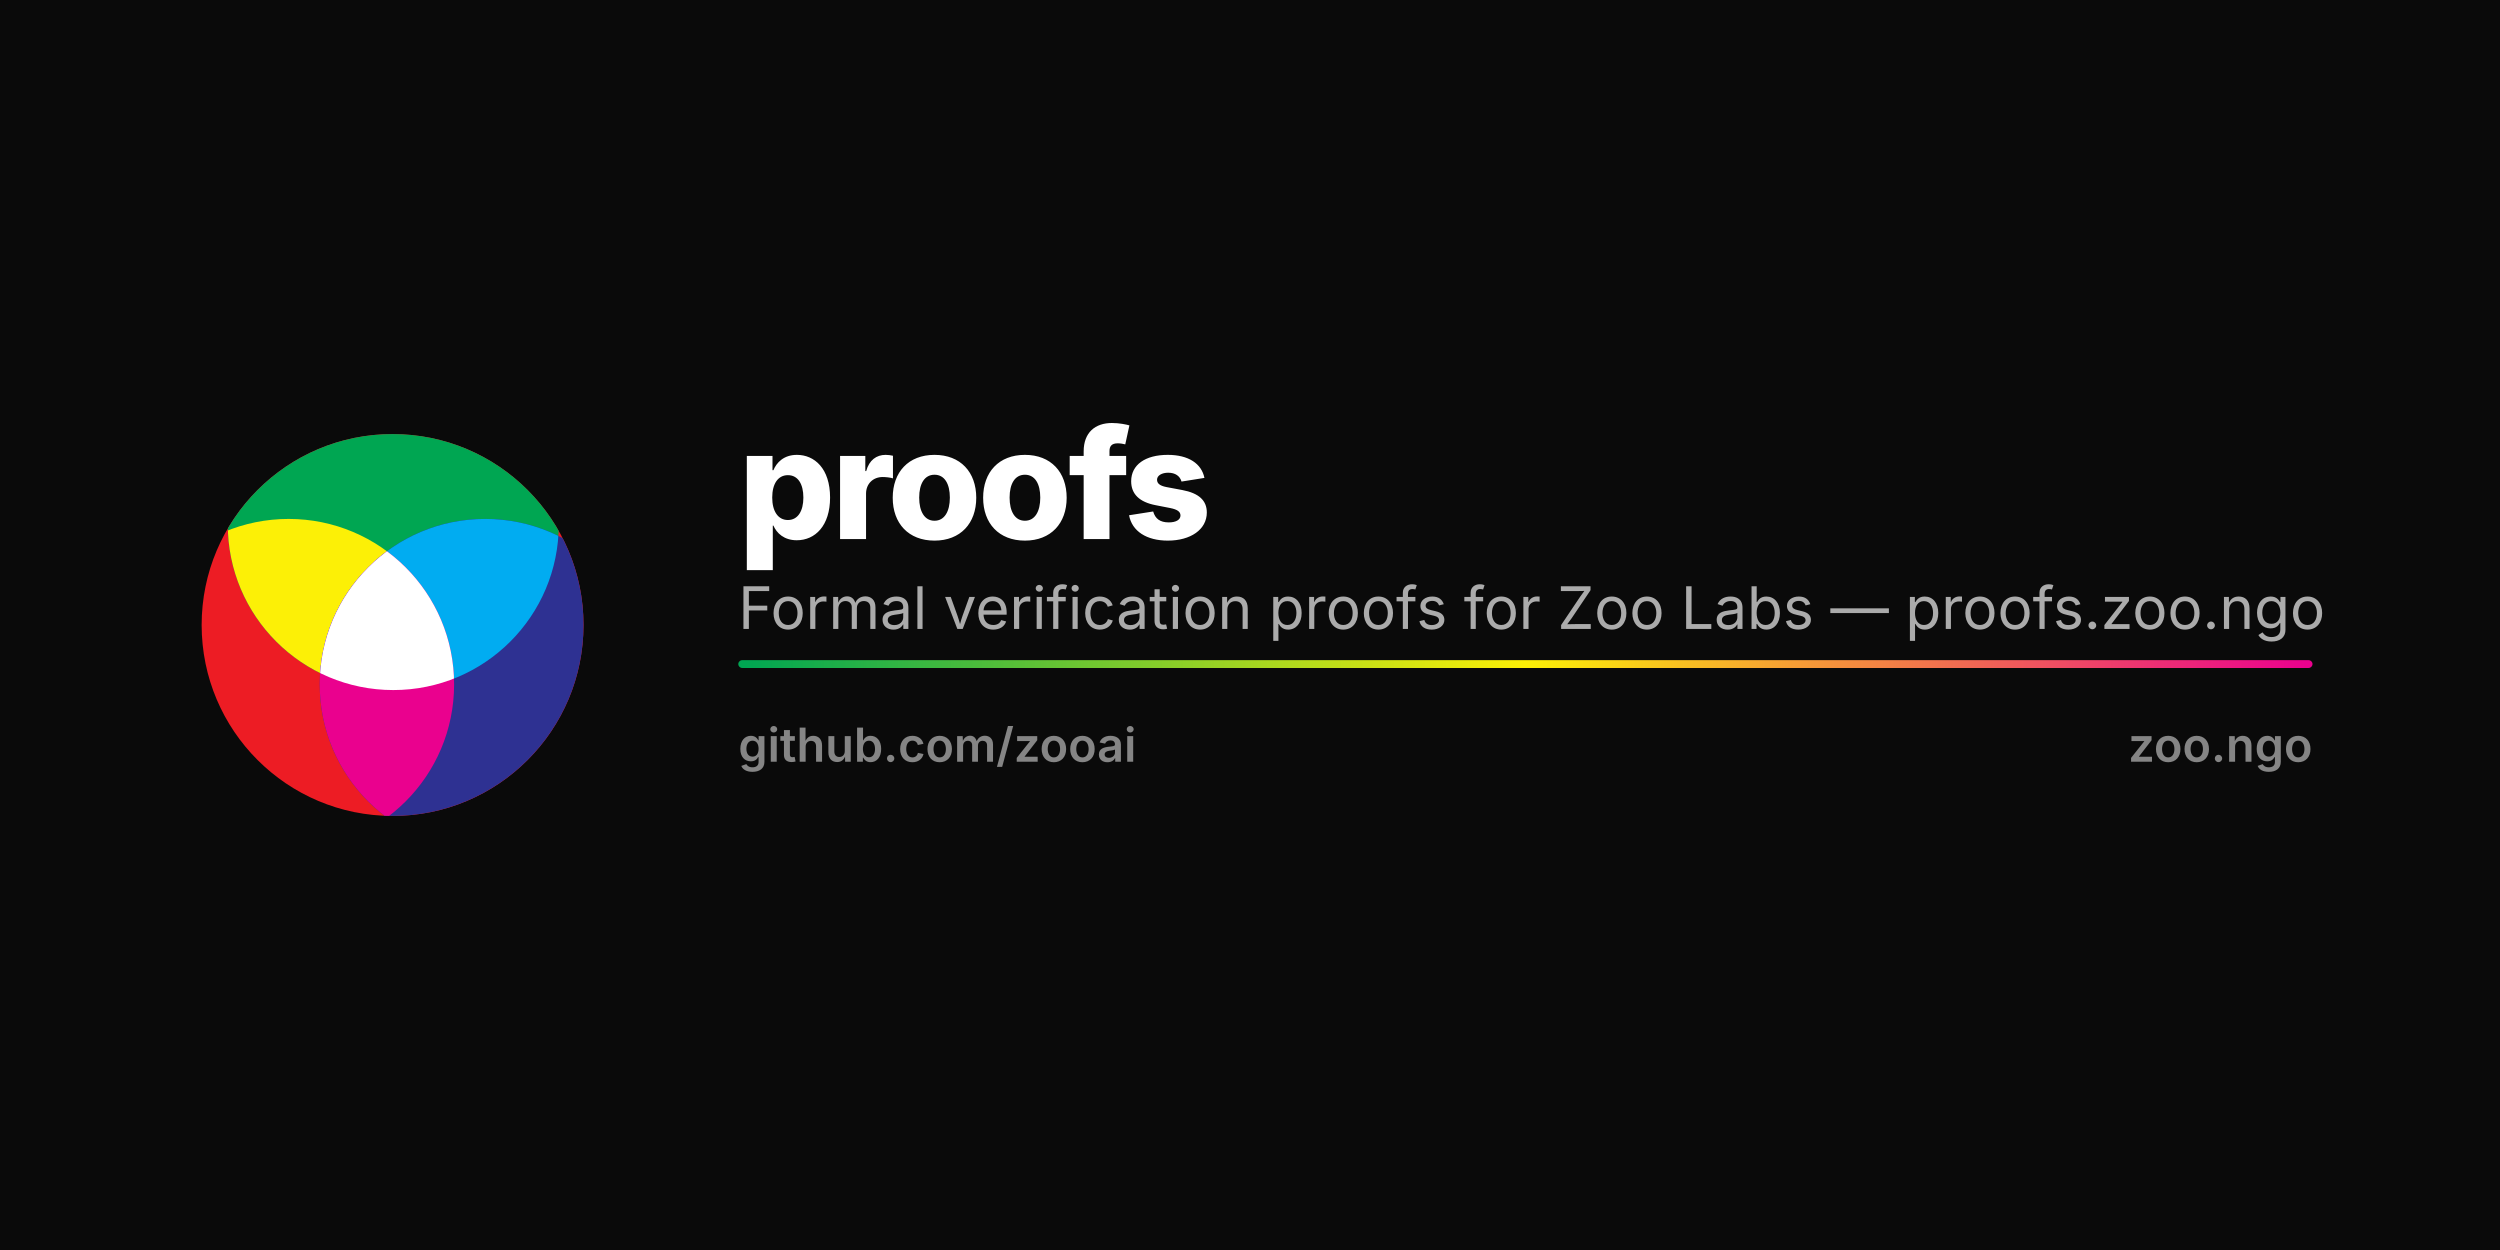
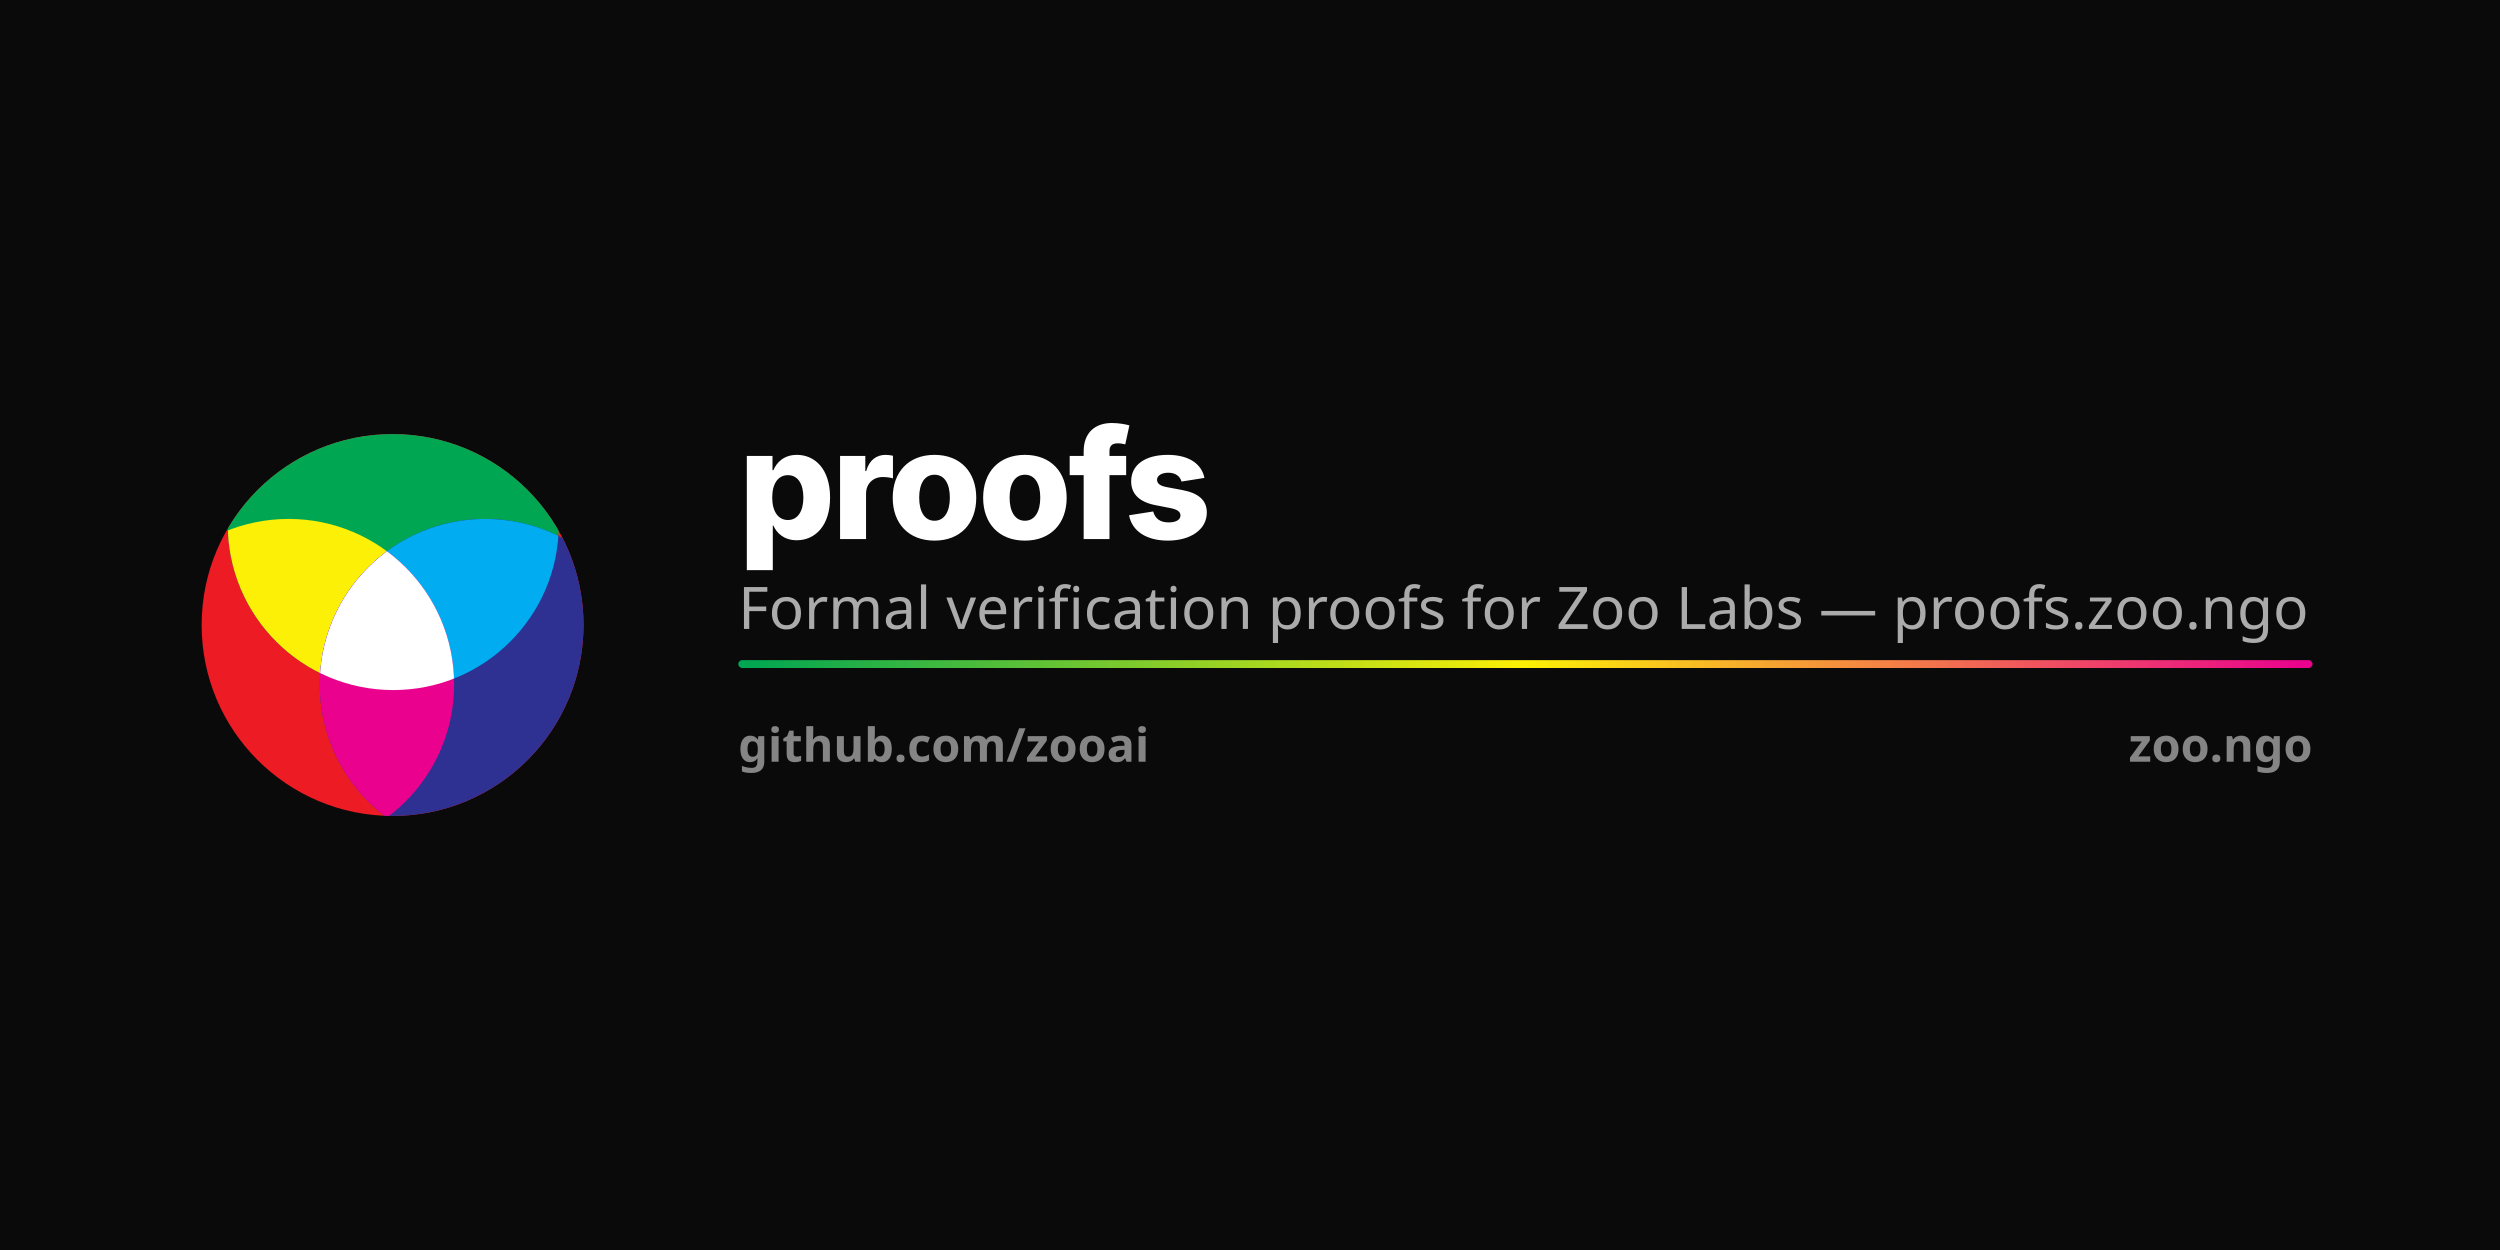
<svg xmlns="http://www.w3.org/2000/svg" width="1280" height="640" viewBox="0 0 1280 640" role="img" aria-label="proofs">
  <rect width="1280" height="640" fill="#0A0A0A" />
  <svg x="96" y="215" width="210" height="210" viewBox="222 221 580 580">
    <defs>
      <clipPath id="zoc">
        <circle cx="512" cy="511" r="270" />
      </clipPath>
      <clipPath id="zgc">
        <circle cx="513" cy="369" r="234" />
      </clipPath>
      <clipPath id="zrc">
        <circle cx="365" cy="595" r="234" />
      </clipPath>
    </defs>
    <g clip-path="url(#zoc)">
      <circle cx="512" cy="511" r="270" fill="#ED1C24" />
      <circle cx="513" cy="369" r="234" fill="#00A652" />
      <g clip-path="url(#zgc)">
        <circle cx="365" cy="595" r="234" fill="#FCF006" />
      </g>
      <circle cx="643" cy="595" r="234" fill="#2E3192" />
      <g clip-path="url(#zgc)">
        <circle cx="643" cy="595" r="234" fill="#01ACF1" />
      </g>
      <g clip-path="url(#zrc)">
        <circle cx="643" cy="595" r="234" fill="#EA018E" />
      </g>
      <g clip-path="url(#zgc)">
        <g clip-path="url(#zrc)">
          <circle cx="643" cy="595" r="234" fill="#FFFFFF" />
        </g>
      </g>
    </g>
  </svg>
-   <text x="378" y="276" font-family="Inter,system-ui,-apple-system,sans-serif" font-size="78" font-weight="800" letter-spacing="-2" fill="#ffffff">proofs</text>
-   <text x="378" y="322" font-family="Inter,system-ui,sans-serif" font-size="30" fill="#ffffff" opacity=".66">Formal verification proofs for Zoo Labs — proofs.zoo.ngo</text>
+   <text x="378" y="276" font-family="Zen,system-ui,-apple-system,sans-serif" font-size="78" font-weight="800" letter-spacing="-2" fill="#ffffff">proofs</text>
+   <text x="378" y="322" font-family="Zen,system-ui,sans-serif" font-size="30" fill="#ffffff" opacity=".66">Formal verification proofs for Zoo Labs — proofs.zoo.ngo</text>
  <defs>
    <linearGradient id="hr" x1="0" x2="1">
      <stop offset="0" stop-color="#00A652" />
      <stop offset=".5" stop-color="#FCF006" />
      <stop offset="1" stop-color="#EA018E" />
    </linearGradient>
  </defs>
  <rect x="378" y="338" width="806" height="4" rx="2" fill="url(#hr)" />
-   <text x="378" y="390" font-family="Inter,system-ui,sans-serif" font-size="24" font-weight="600" fill="#ffffff" opacity=".5">github.com/zooai</text>
-   <text x="1184" y="390" text-anchor="end" font-family="Inter,system-ui,sans-serif" font-size="24" font-weight="600" fill="#ffffff" opacity=".5">zoo.ngo</text>
+   <text x="378" y="390" font-family="Zen,system-ui,sans-serif" font-size="24" font-weight="600" fill="#ffffff" opacity=".5">github.com/zooai</text>
+   <text x="1184" y="390" text-anchor="end" font-family="Zen,system-ui,sans-serif" font-size="24" font-weight="600" fill="#ffffff" opacity=".5">zoo.ngo</text>
</svg>
